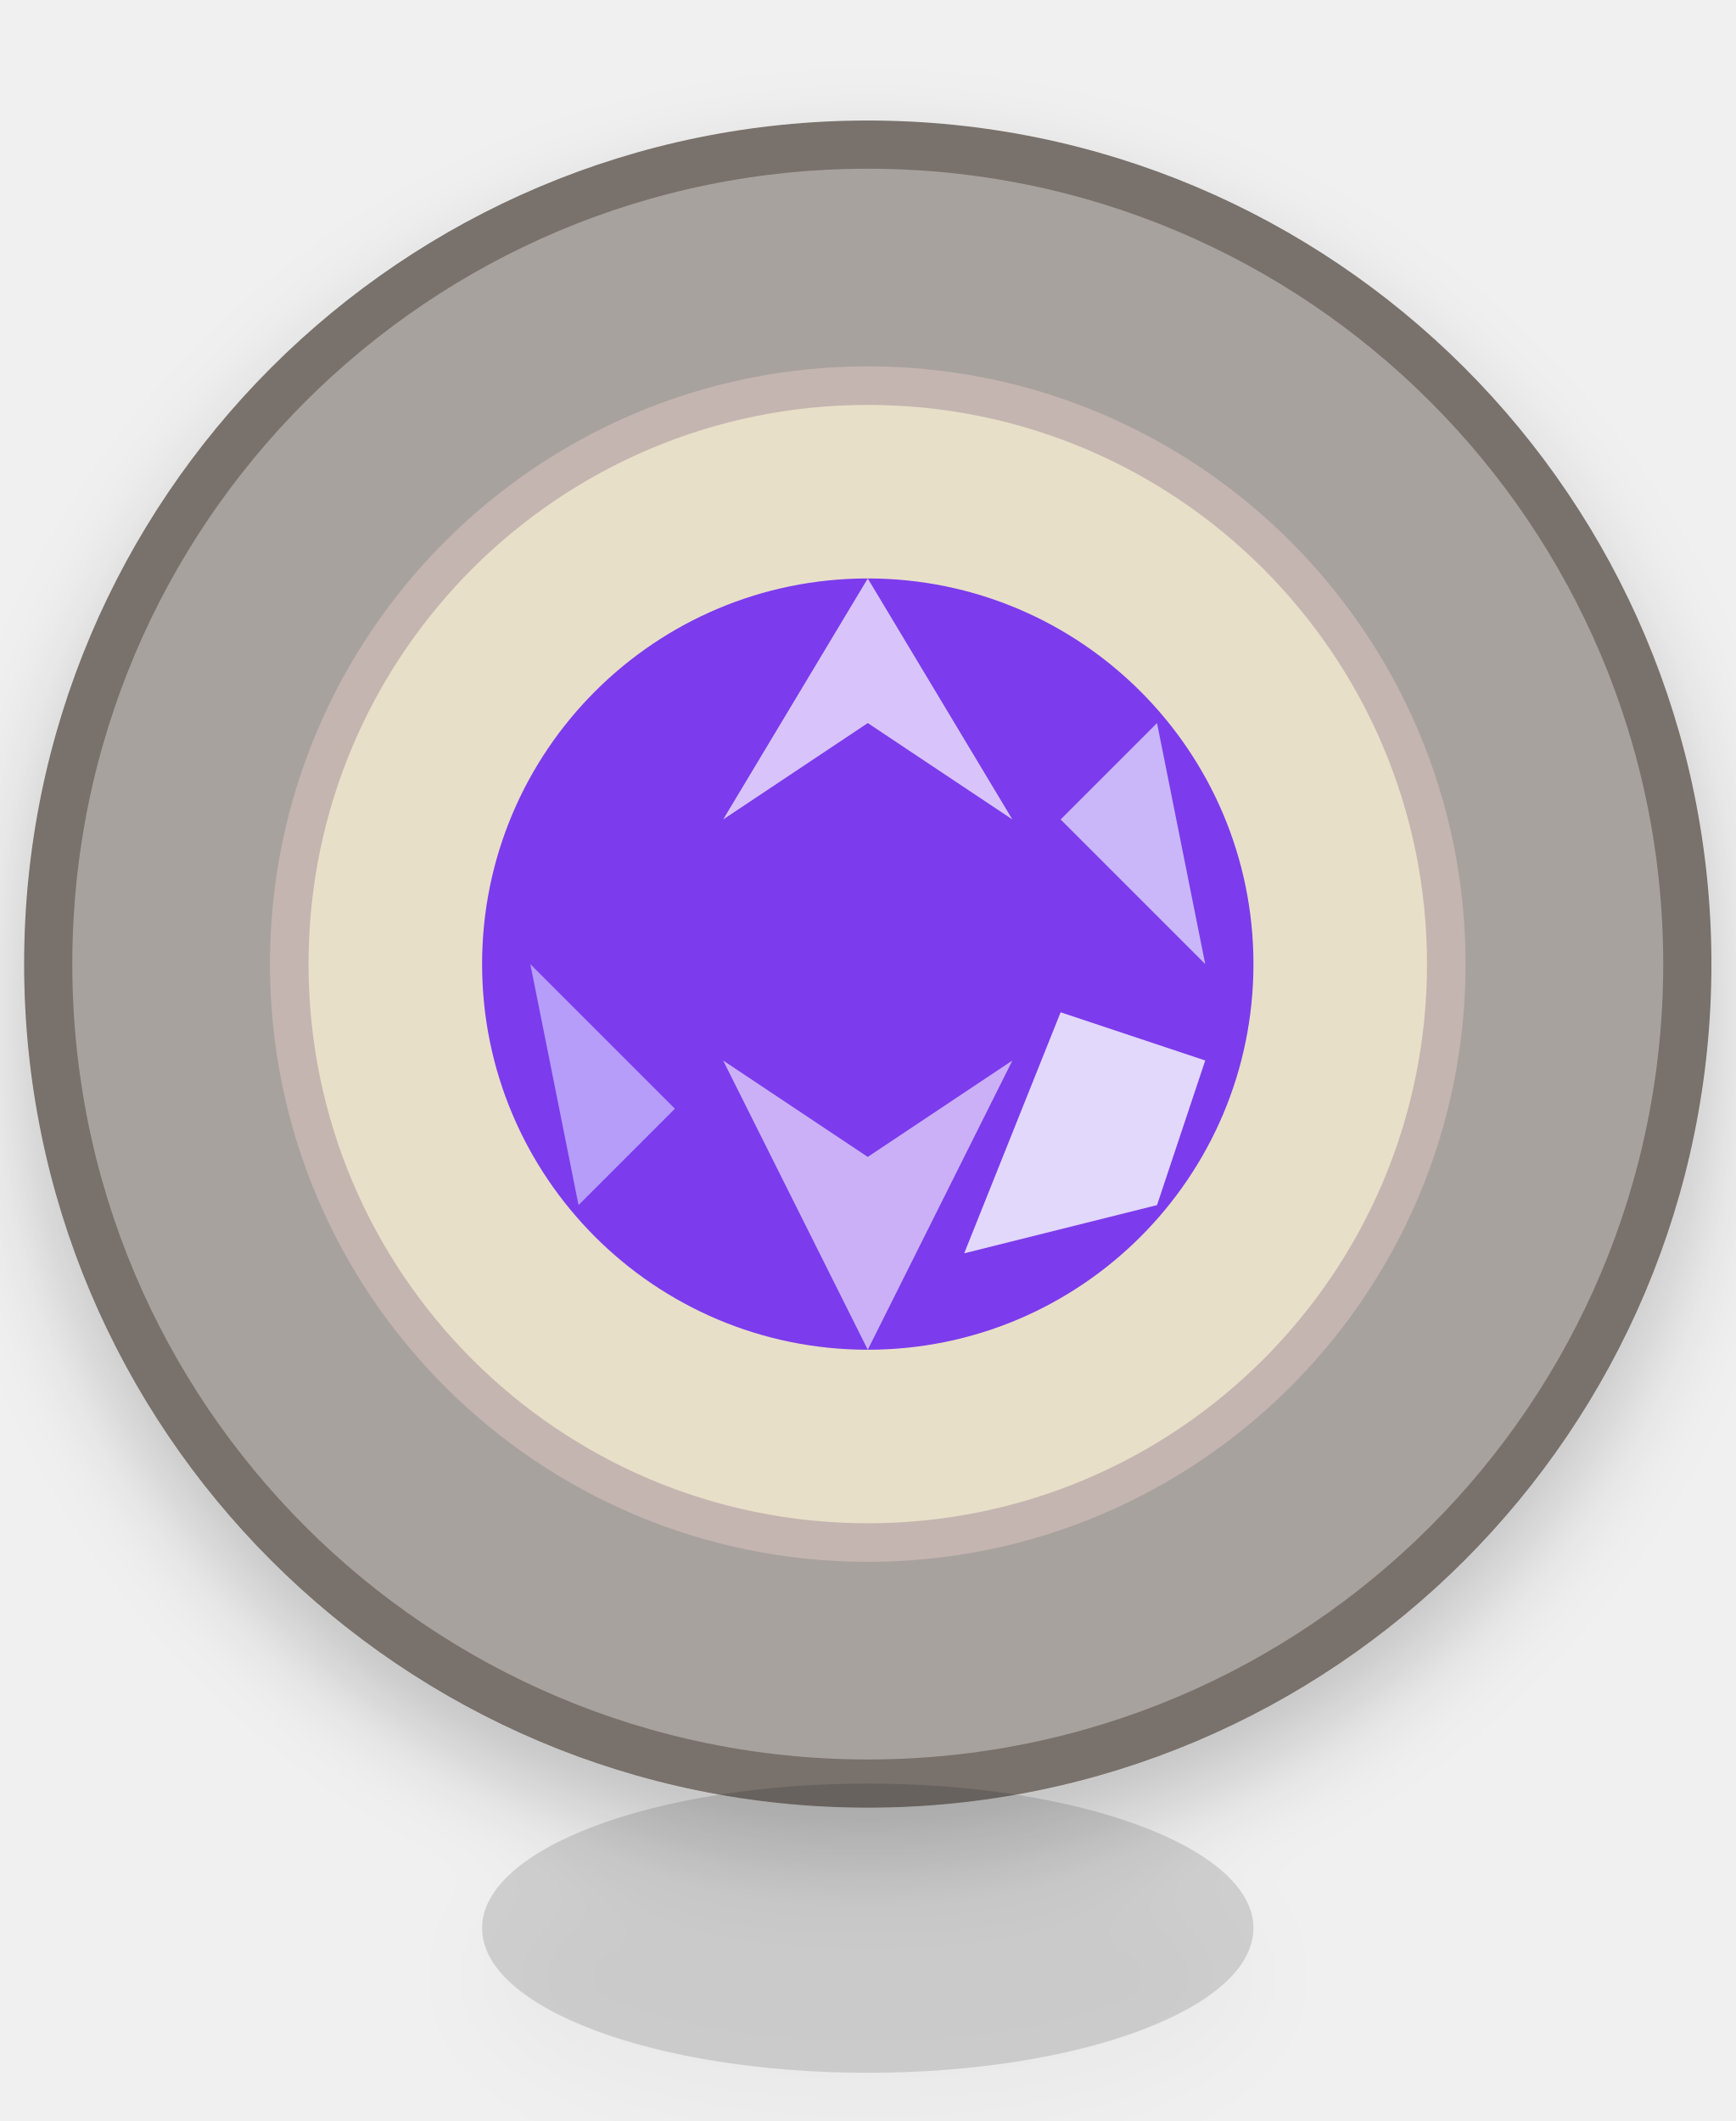
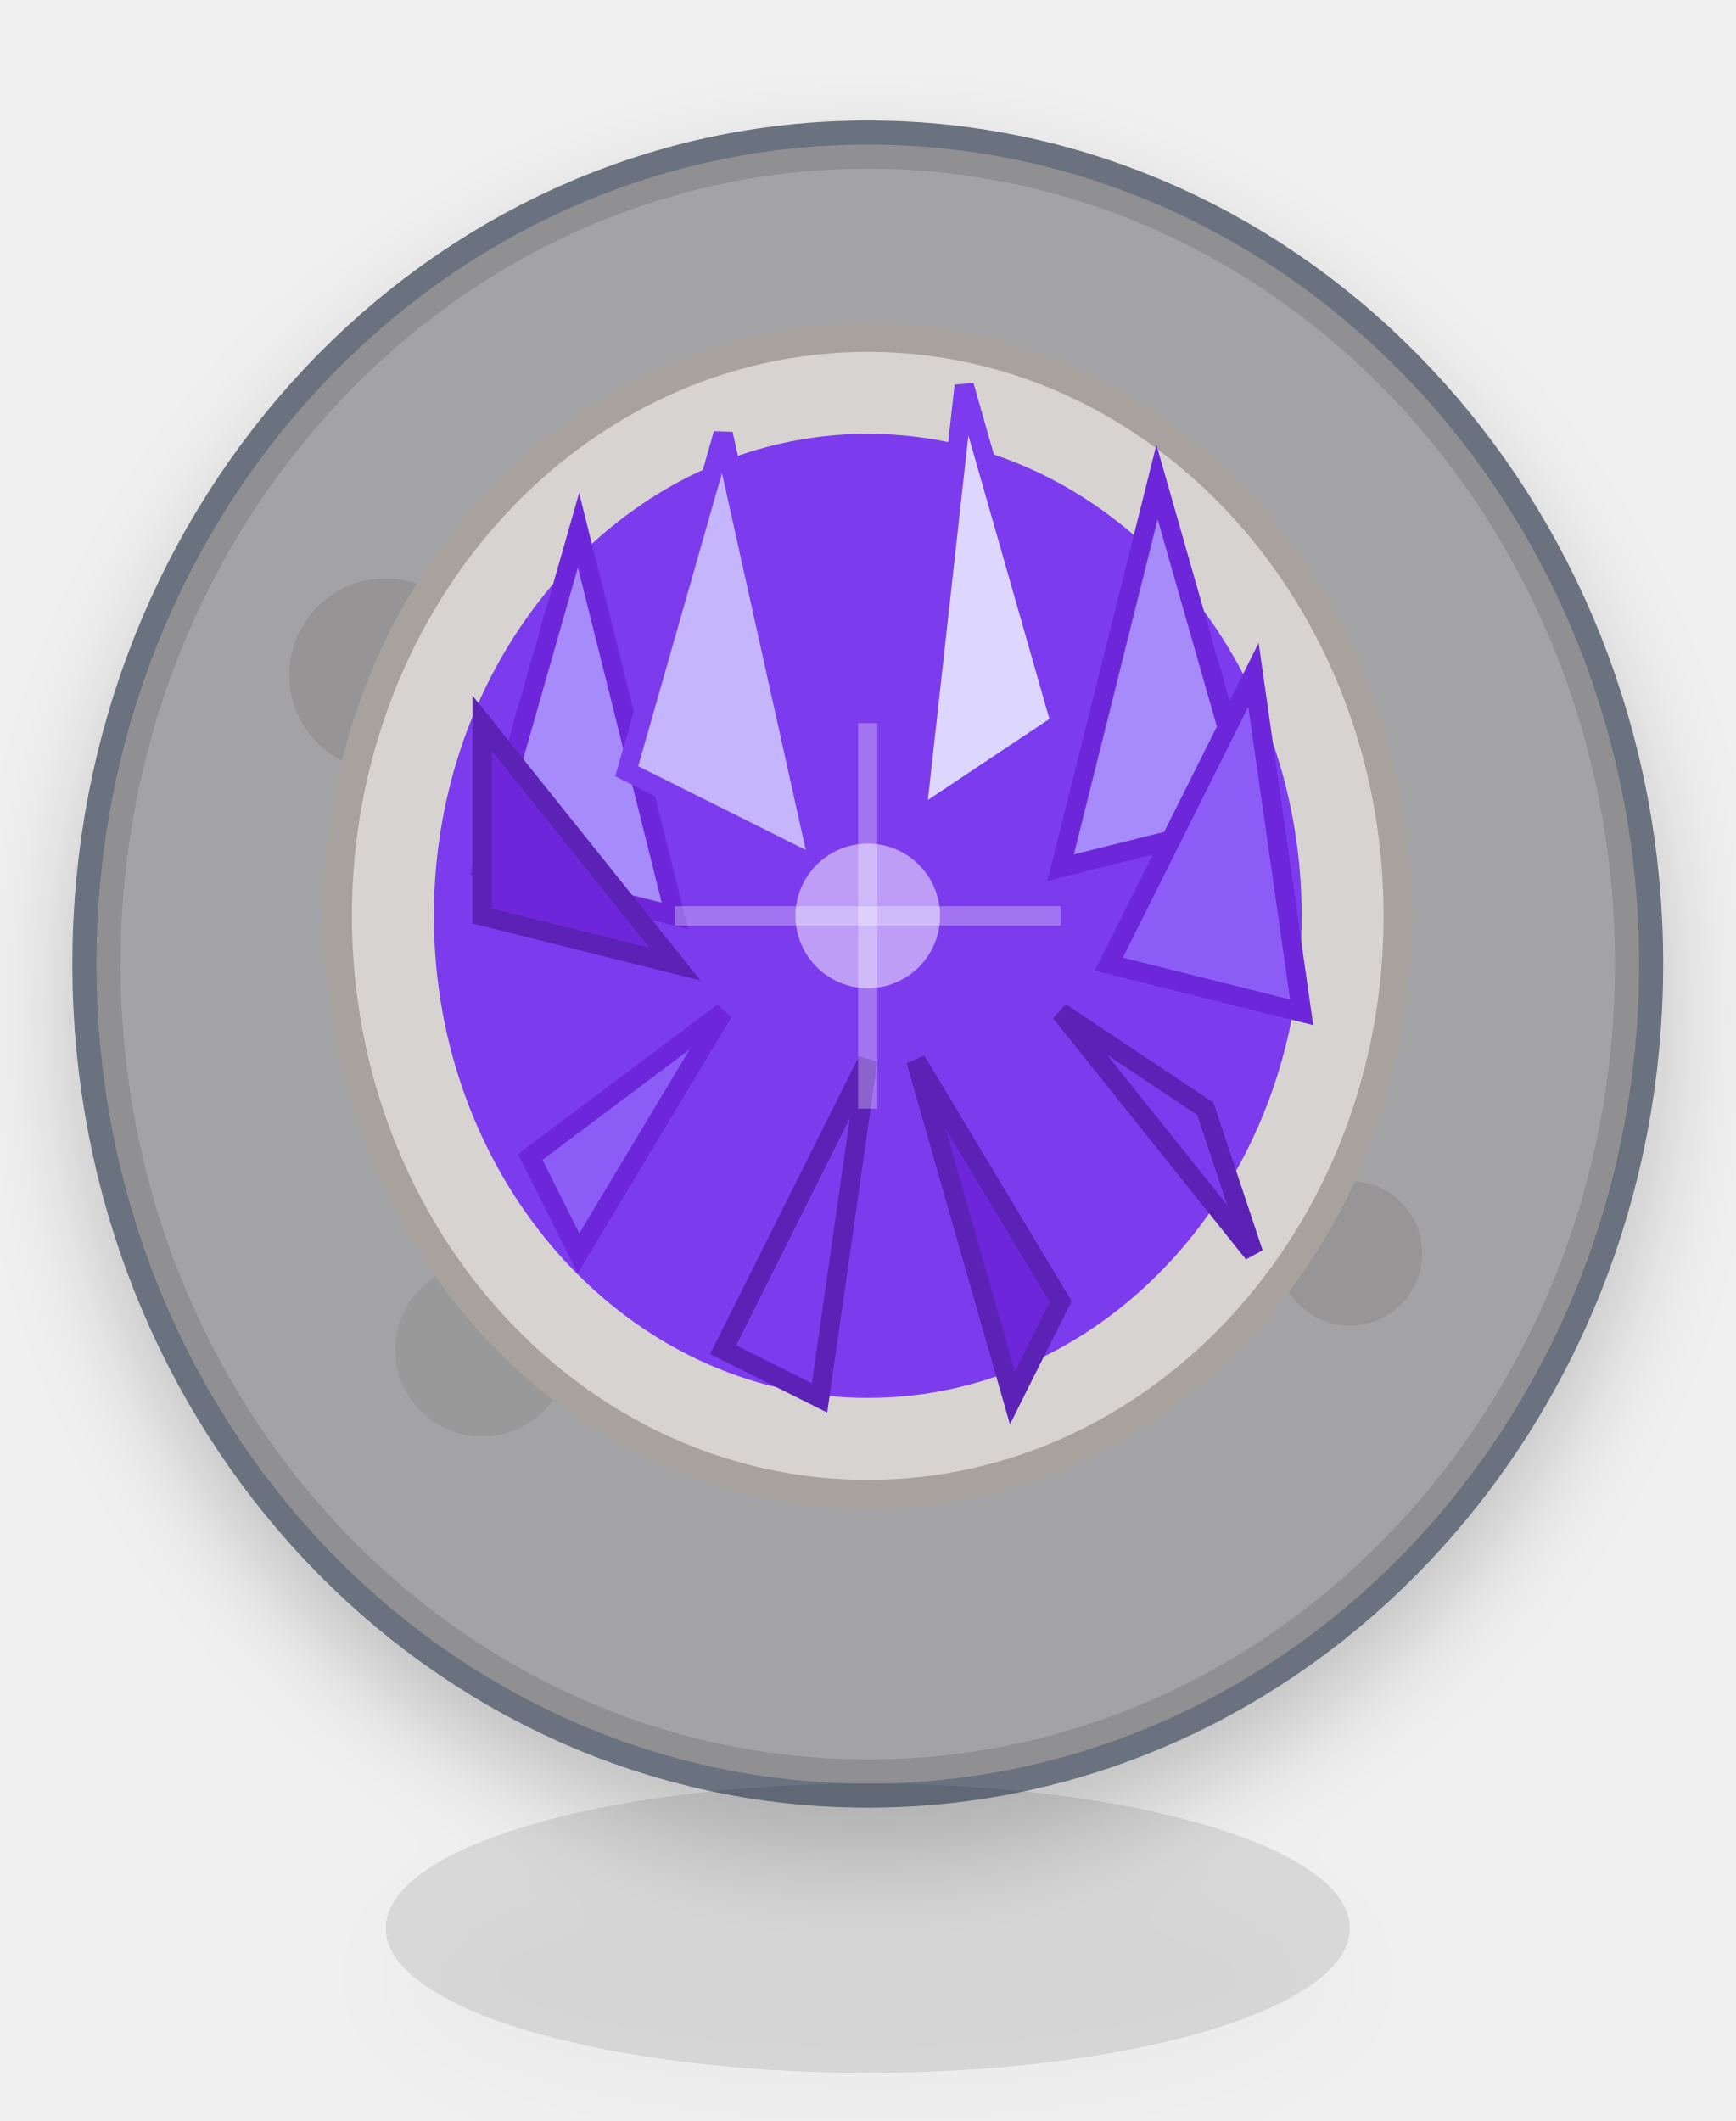
<svg xmlns="http://www.w3.org/2000/svg" viewBox="0 0 36 44" width="36" height="44">
  <defs>
    <filter id="shadow">
      <feDropShadow dx="0" dy="1" stdDeviation="1" flood-color="#00000033" />
    </filter>
  </defs>
  <g filter="url(#shadow)">
-     <circle cx="18" cy="20" r="17" fill="#a8a29e" stroke="#78716c" stroke-width="1" />
-     <circle cx="18" cy="20" r="12" fill="#e8dfc8" stroke="#c4b5b0" stroke-width="0.8" />
-     <circle cx="18" cy="20" r="8" fill="#7c3aed" />
-     <polygon points="18,12 21,17 18,15 15,17" fill="white" opacity="0.7" />
-     <polygon points="24,15 25,20 22,17 24,15" fill="#ddd6fe" opacity="0.8" />
-     <polygon points="24,25 20,26 22,21 25,22" fill="#ede9fe" opacity="0.9" />
-     <polygon points="18,28 15,22 18,24 21,22" fill="white" opacity="0.6" />
-     <polygon points="12,25 11,20 14,23 12,25" fill="#c4b5fd" opacity="0.8" />
-     <ellipse cx="18" cy="40" rx="8" ry="3" fill="#00000022" />
+     <ellipse cx="18" cy="20" rx="16" ry="17" fill="#9ca3af" stroke="#6b7280" stroke-width="1" />
+     <ellipse cx="18" cy="20" rx="16" ry="17" fill="#a8a29e" opacity="0.6" />
+     <circle cx="8" cy="14" r="2" fill="#78716c" opacity="0.3" />
+     <circle cx="28" cy="26" r="1.5" fill="#78716c" opacity="0.25" />
+     <circle cx="10" cy="28" r="1.8" fill="#78716c" opacity="0.2" />
+     <ellipse cx="18" cy="19" rx="11" ry="12" fill="#d6d3d1" stroke="#a8a29e" stroke-width="0.6" />
+     <ellipse cx="18" cy="19" rx="9" ry="10" fill="#7c3aed" />
+     <polygon points="12,11 14,19 10,18" fill="#a78bfa" stroke="#6d28d9" stroke-width="0.4" />
+     <polygon points="15,9 17,18 13,16" fill="#c4b5fd" stroke="#7c3aed" stroke-width="0.4" />
+     <polygon points="20,8 19,17 22,15" fill="#ddd6fe" stroke="#7c3aed" stroke-width="0.4" />
+     <polygon points="24,10 22,18 26,17" fill="#a78bfa" stroke="#6d28d9" stroke-width="0.4" />
+     <polygon points="26,14 23,20 27,21" fill="#8b5cf6" stroke="#6d28d9" stroke-width="0.4" />
+     <polygon points="25,23 22,21 26,26" fill="#7c3aed" stroke="#5b21b6" stroke-width="0.4" />
+     <polygon points="22,27 19,22 21,29" fill="#6d28d9" stroke="#5b21b6" stroke-width="0.4" />
+     <polygon points="17,29 18,22 15,28" fill="#7c3aed" stroke="#5b21b6" stroke-width="0.4" />
+     <polygon points="12,26 15,21 11,24" fill="#8b5cf6" stroke="#6d28d9" stroke-width="0.4" />
+     <polygon points="10,19 14,20 10,15" fill="#6d28d9" stroke="#5b21b6" stroke-width="0.4" />
+     <circle cx="18" cy="19" r="1.5" fill="white" opacity="0.5" />
+     <line x1="18" y1="15" x2="18" y2="23" stroke="white" stroke-width="0.4" opacity="0.3" />
+     <line x1="14" y1="19" x2="22" y2="19" stroke="white" stroke-width="0.4" opacity="0.3" />
+     <ellipse cx="18" cy="40" rx="10" ry="3" fill="#00000018" />
  </g>
</svg>
